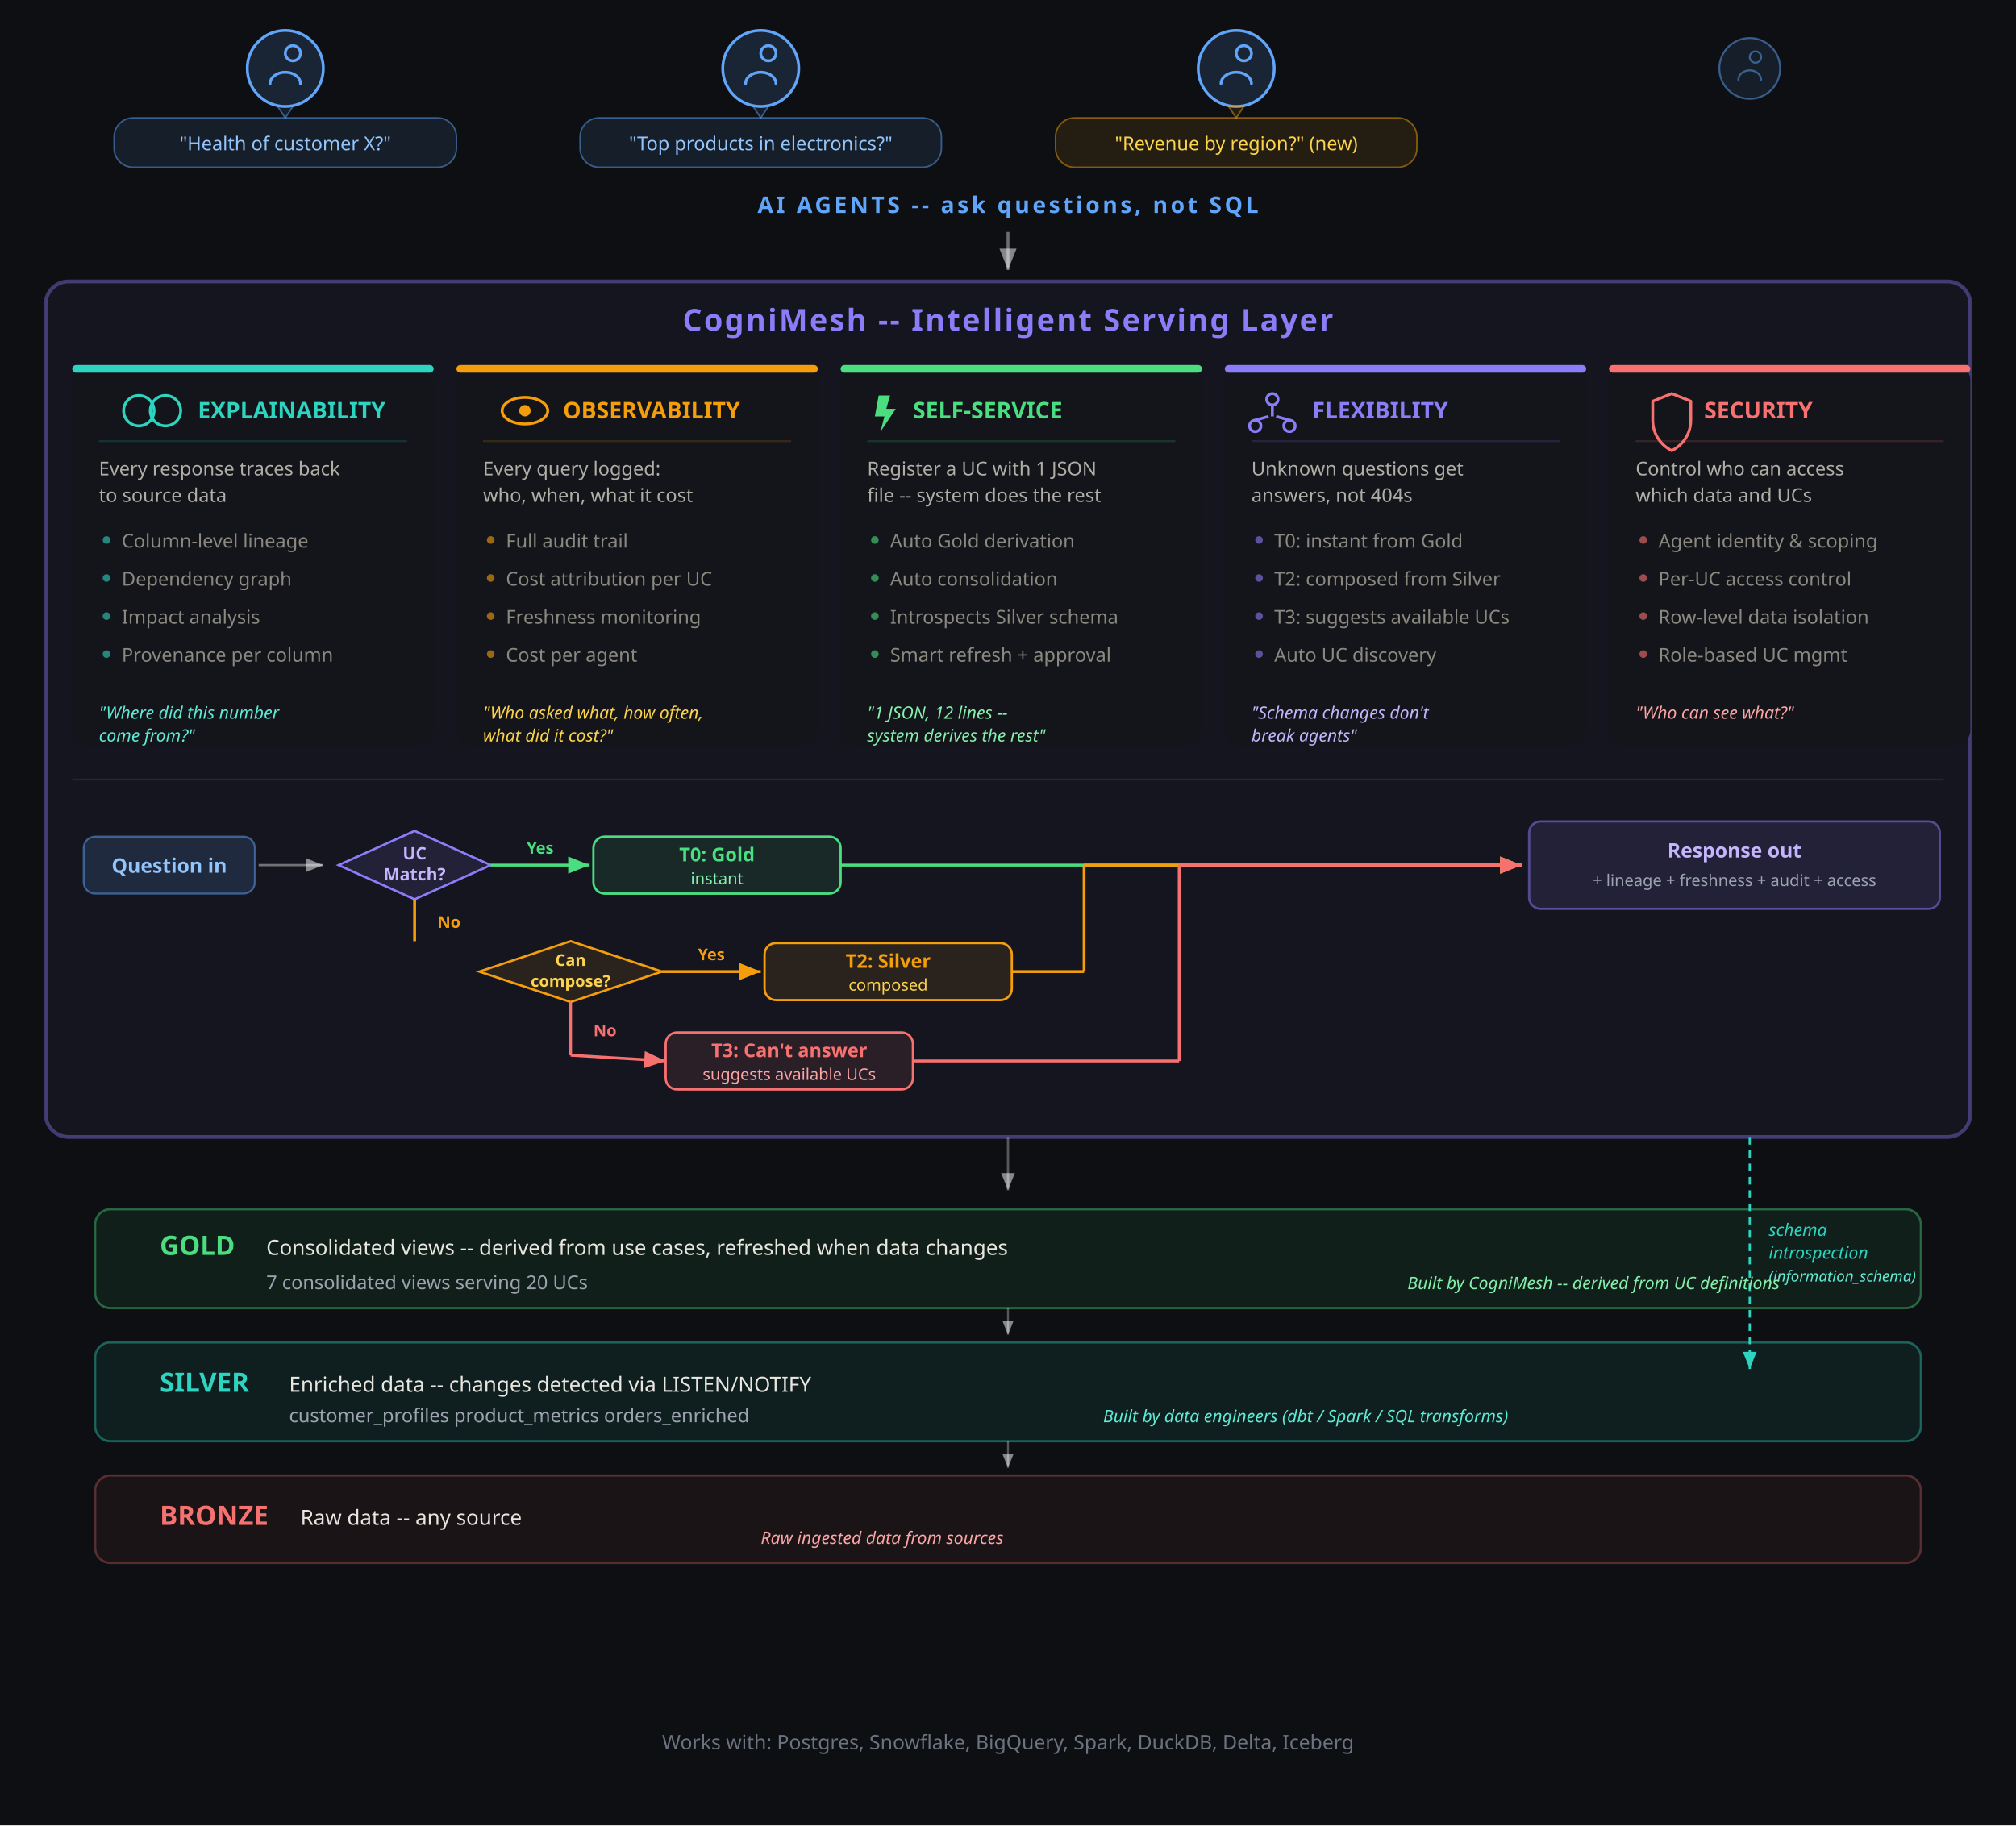
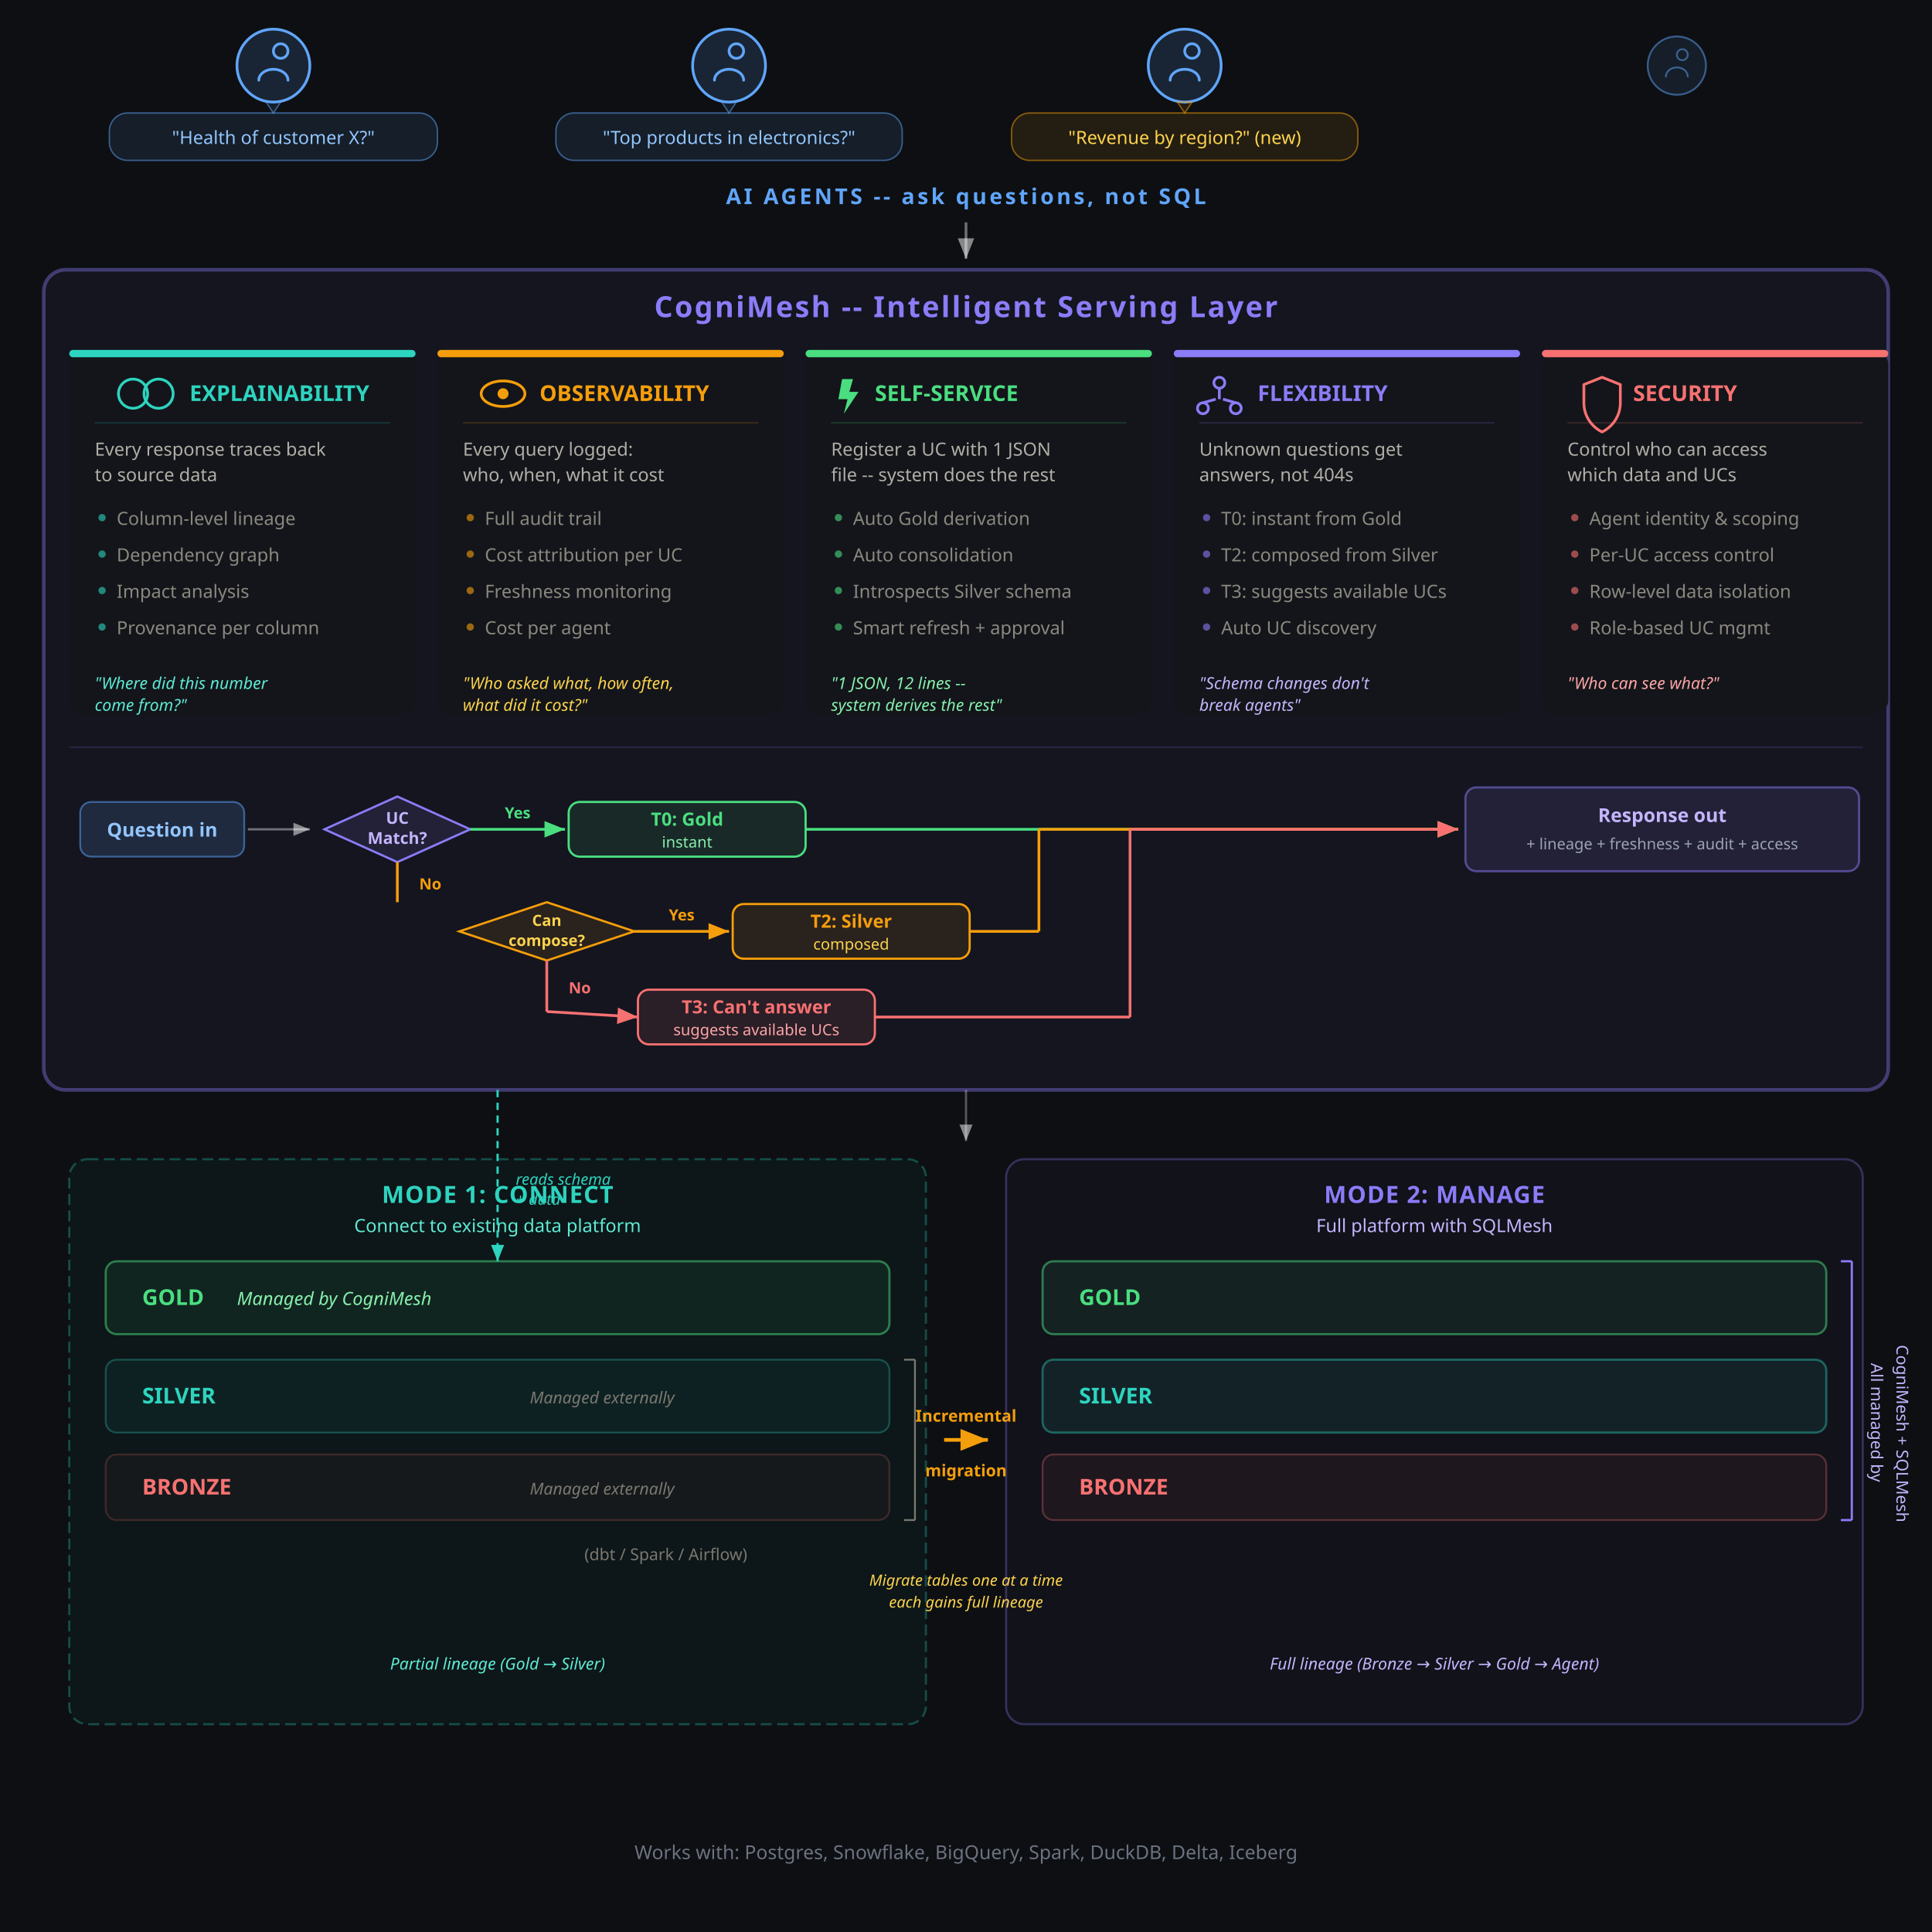
- <svg xmlns="http://www.w3.org/2000/svg" viewBox="0 0 1060 960" width="1060" height="960">
+ <svg xmlns="http://www.w3.org/2000/svg" viewBox="0 0 1060 1060" width="1060" height="1060">
  <defs>
    <marker id="arrow" viewBox="0 0 10 8" refX="10" refY="4" markerWidth="8" markerHeight="6" orient="auto-start-reverse">
      <path d="M0,0 L10,4 L0,8 Z" fill="rgba(255,255,255,0.5)" />
    </marker>
    <marker id="arrowPurple" viewBox="0 0 10 8" refX="10" refY="4" markerWidth="8" markerHeight="6" orient="auto-start-reverse">
      <path d="M0,0 L10,4 L0,8 Z" fill="rgba(139,124,248,0.7)" />
    </marker>
    <marker id="arrowGreen" viewBox="0 0 10 8" refX="10" refY="4" markerWidth="8" markerHeight="6" orient="auto-start-reverse">
      <path d="M0,0 L10,4 L0,8 Z" fill="#4ade80" />
    </marker>
    <marker id="arrowAmber" viewBox="0 0 10 8" refX="10" refY="4" markerWidth="8" markerHeight="6" orient="auto-start-reverse">
      <path d="M0,0 L10,4 L0,8 Z" fill="#f59e0b" />
    </marker>
    <marker id="arrowCoral" viewBox="0 0 10 8" refX="10" refY="4" markerWidth="8" markerHeight="6" orient="auto-start-reverse">
      <path d="M0,0 L10,4 L0,8 Z" fill="#f87171" />
    </marker>
    <marker id="arrowTeal" viewBox="0 0 10 8" refX="10" refY="4" markerWidth="8" markerHeight="6" orient="auto-start-reverse">
      <path d="M0,0 L10,4 L0,8 Z" fill="#2dd4bf" />
    </marker>
  </defs>
-   <rect width="1060" height="960" fill="#0d0f12" />
+   <rect width="1060" height="1060" fill="#0d0f12" />
  <circle cx="150" cy="36" r="20" fill="rgba(96,165,250,0.15)" stroke="#60a5fa" stroke-width="1.5" />
  <path d="M150,28 a4,4 0 1,1 0,0.01 M142,44 a8,6 0 0,1 16,0" fill="none" stroke="#60a5fa" stroke-width="1.5" stroke-linecap="round" />
  <rect x="60" y="62" width="180" height="26" rx="10" fill="rgba(96,165,250,0.1)" stroke="#60a5fa" stroke-width="0.8" stroke-opacity="0.5" />
  <path d="M150,62 l-4,-6 l8,0 Z" fill="rgba(96,165,250,0.1)" stroke="#60a5fa" stroke-width="0.8" stroke-opacity="0.5" />
  <text x="150" y="79" text-anchor="middle" fill="#93c5fd" font-size="10" font-family="system-ui,sans-serif">"Health of customer X?"</text>
  <circle cx="400" cy="36" r="20" fill="rgba(96,165,250,0.15)" stroke="#60a5fa" stroke-width="1.5" />
  <path d="M400,28 a4,4 0 1,1 0,0.01 M392,44 a8,6 0 0,1 16,0" fill="none" stroke="#60a5fa" stroke-width="1.5" stroke-linecap="round" />
  <rect x="305" y="62" width="190" height="26" rx="10" fill="rgba(96,165,250,0.1)" stroke="#60a5fa" stroke-width="0.8" stroke-opacity="0.5" />
  <path d="M400,62 l-4,-6 l8,0 Z" fill="rgba(96,165,250,0.1)" stroke="#60a5fa" stroke-width="0.8" stroke-opacity="0.5" />
  <text x="400" y="79" text-anchor="middle" fill="#93c5fd" font-size="10" font-family="system-ui,sans-serif">"Top products in electronics?"</text>
  <circle cx="650" cy="36" r="20" fill="rgba(96,165,250,0.15)" stroke="#60a5fa" stroke-width="1.5" />
  <path d="M650,28 a4,4 0 1,1 0,0.01 M642,44 a8,6 0 0,1 16,0" fill="none" stroke="#60a5fa" stroke-width="1.5" stroke-linecap="round" />
  <rect x="555" y="62" width="190" height="26" rx="10" fill="rgba(245,158,11,0.1)" stroke="#f59e0b" stroke-width="0.8" stroke-opacity="0.5" />
  <path d="M650,62 l-4,-6 l8,0 Z" fill="rgba(245,158,11,0.1)" stroke="#f59e0b" stroke-width="0.8" stroke-opacity="0.5" />
  <text x="650" y="79" text-anchor="middle" fill="#fcd34d" font-size="10" font-family="system-ui,sans-serif">"Revenue by region?" (new)</text>
  <circle cx="920" cy="36" r="16" fill="rgba(96,165,250,0.1)" stroke="#60a5fa" stroke-width="1" stroke-opacity="0.5" />
  <path d="M920,30 a3,3 0 1,1 0,0.01 M914,42 a6,5 0 0,1 12,0" fill="none" stroke="#60a5fa" stroke-width="1" stroke-opacity="0.5" stroke-linecap="round" />
  <text x="530" y="112" text-anchor="middle" fill="#60a5fa" font-size="12" font-weight="bold" font-family="system-ui,sans-serif" letter-spacing="1.5">AI AGENTS -- ask questions, not SQL</text>
  <line x1="530" y1="122" x2="530" y2="142" stroke="rgba(255,255,255,0.4)" stroke-width="1.5" marker-end="url(#arrow)" />
  <rect x="24" y="148" width="1012" height="450" rx="12" fill="rgba(139,124,248,0.06)" stroke="#8b7cf8" stroke-width="2" stroke-opacity="0.4" />
  <text x="530" y="174" text-anchor="middle" fill="#8b7cf8" font-size="16" font-weight="bold" font-family="system-ui,sans-serif" letter-spacing="1">CogniMesh -- Intelligent Serving Layer</text>
  <rect x="38" y="192" width="190" height="200" rx="8" fill="#13151a" />
  <rect x="38" y="192" width="190" height="4" rx="2" fill="#2dd4bf" />
  <circle cx="73" cy="216" r="8" fill="none" stroke="#2dd4bf" stroke-width="1.5" />
  <circle cx="87" cy="216" r="8" fill="none" stroke="#2dd4bf" stroke-width="1.5" />
  <text x="104" y="220" fill="#2dd4bf" font-size="12" font-weight="bold" font-family="system-ui,sans-serif">EXPLAINABILITY</text>
  <line x1="52" y1="232" x2="214" y2="232" stroke="rgba(45,212,191,0.15)" stroke-width="1" />
  <text x="52" y="250" fill="#b0aea6" font-size="10" font-family="system-ui,sans-serif">Every response traces back</text>
  <text x="52" y="264" fill="#b0aea6" font-size="10" font-family="system-ui,sans-serif">to source data</text>
  <circle cx="56" cy="284" r="2" fill="#2dd4bf" fill-opacity="0.6" />
  <text x="64" y="288" fill="#8a887f" font-size="10" font-family="system-ui,sans-serif">Column-level lineage</text>
  <circle cx="56" cy="304" r="2" fill="#2dd4bf" fill-opacity="0.6" />
  <text x="64" y="308" fill="#8a887f" font-size="10" font-family="system-ui,sans-serif">Dependency graph</text>
  <circle cx="56" cy="324" r="2" fill="#2dd4bf" fill-opacity="0.6" />
  <text x="64" y="328" fill="#8a887f" font-size="10" font-family="system-ui,sans-serif">Impact analysis</text>
  <circle cx="56" cy="344" r="2" fill="#2dd4bf" fill-opacity="0.6" />
  <text x="64" y="348" fill="#8a887f" font-size="10" font-family="system-ui,sans-serif">Provenance per column</text>
  <text x="52" y="378" fill="#5eead4" font-size="9" font-family="system-ui,sans-serif" font-style="italic">"Where did this number</text>
  <text x="52" y="390" fill="#5eead4" font-size="9" font-family="system-ui,sans-serif" font-style="italic"> come from?"</text>
  <rect x="240" y="192" width="190" height="200" rx="8" fill="#13151a" />
  <rect x="240" y="192" width="190" height="4" rx="2" fill="#f59e0b" />
  <ellipse cx="276" cy="216" rx="12" ry="7" fill="none" stroke="#f59e0b" stroke-width="1.5" />
  <circle cx="276" cy="216" r="3" fill="#f59e0b" />
  <text x="296" y="220" fill="#f59e0b" font-size="12" font-weight="bold" font-family="system-ui,sans-serif">OBSERVABILITY</text>
  <line x1="254" y1="232" x2="416" y2="232" stroke="rgba(245,158,11,0.15)" stroke-width="1" />
  <text x="254" y="250" fill="#b0aea6" font-size="10" font-family="system-ui,sans-serif">Every query logged:</text>
  <text x="254" y="264" fill="#b0aea6" font-size="10" font-family="system-ui,sans-serif">who, when, what it cost</text>
  <circle cx="258" cy="284" r="2" fill="#f59e0b" fill-opacity="0.6" />
  <text x="266" y="288" fill="#8a887f" font-size="10" font-family="system-ui,sans-serif">Full audit trail</text>
  <circle cx="258" cy="304" r="2" fill="#f59e0b" fill-opacity="0.6" />
  <text x="266" y="308" fill="#8a887f" font-size="10" font-family="system-ui,sans-serif">Cost attribution per UC</text>
  <circle cx="258" cy="324" r="2" fill="#f59e0b" fill-opacity="0.6" />
  <text x="266" y="328" fill="#8a887f" font-size="10" font-family="system-ui,sans-serif">Freshness monitoring</text>
  <circle cx="258" cy="344" r="2" fill="#f59e0b" fill-opacity="0.6" />
  <text x="266" y="348" fill="#8a887f" font-size="10" font-family="system-ui,sans-serif">Cost per agent</text>
  <text x="254" y="378" fill="#fcd34d" font-size="9" font-family="system-ui,sans-serif" font-style="italic">"Who asked what, how often,</text>
  <text x="254" y="390" fill="#fcd34d" font-size="9" font-family="system-ui,sans-serif" font-style="italic"> what did it cost?"</text>
  <rect x="442" y="192" width="190" height="200" rx="8" fill="#13151a" />
  <rect x="442" y="192" width="190" height="4" rx="2" fill="#4ade80" />
  <path d="M462,208 l6,0 l-2,7 l5,0 l-8,12 l2,-8 l-5,0 Z" fill="#4ade80" />
  <text x="480" y="220" fill="#4ade80" font-size="12" font-weight="bold" font-family="system-ui,sans-serif">SELF-SERVICE</text>
  <line x1="456" y1="232" x2="618" y2="232" stroke="rgba(74,222,128,0.15)" stroke-width="1" />
  <text x="456" y="250" fill="#b0aea6" font-size="10" font-family="system-ui,sans-serif">Register a UC with 1 JSON</text>
  <text x="456" y="264" fill="#b0aea6" font-size="10" font-family="system-ui,sans-serif">file -- system does the rest</text>
  <circle cx="460" cy="284" r="2" fill="#4ade80" fill-opacity="0.6" />
  <text x="468" y="288" fill="#8a887f" font-size="10" font-family="system-ui,sans-serif">Auto Gold derivation</text>
  <circle cx="460" cy="304" r="2" fill="#4ade80" fill-opacity="0.6" />
  <text x="468" y="308" fill="#8a887f" font-size="10" font-family="system-ui,sans-serif">Auto consolidation</text>
  <circle cx="460" cy="324" r="2" fill="#4ade80" fill-opacity="0.6" />
  <text x="468" y="328" fill="#8a887f" font-size="10" font-family="system-ui,sans-serif">Introspects Silver schema</text>
  <circle cx="460" cy="344" r="2" fill="#4ade80" fill-opacity="0.6" />
  <text x="468" y="348" fill="#8a887f" font-size="10" font-family="system-ui,sans-serif">Smart refresh + approval</text>
  <text x="456" y="378" fill="#86efac" font-size="9" font-family="system-ui,sans-serif" font-style="italic">"1 JSON, 12 lines --</text>
  <text x="456" y="390" fill="#86efac" font-size="9" font-family="system-ui,sans-serif" font-style="italic"> system derives the rest"</text>
  <rect x="644" y="192" width="190" height="200" rx="8" fill="#13151a" />
  <rect x="644" y="192" width="190" height="4" rx="2" fill="#8b7cf8" />
  <circle cx="669" cy="210" r="3" fill="none" stroke="#8b7cf8" stroke-width="1.5" />
  <line x1="669" y1="213" x2="669" y2="219" stroke="#8b7cf8" stroke-width="1.5" />
  <circle cx="660" cy="224" r="3" fill="none" stroke="#8b7cf8" stroke-width="1.5" />
  <circle cx="678" cy="224" r="3" fill="none" stroke="#8b7cf8" stroke-width="1.5" />
  <line x1="667" y1="219" x2="660" y2="221" stroke="#8b7cf8" stroke-width="1.5" />
  <line x1="671" y1="219" x2="678" y2="221" stroke="#8b7cf8" stroke-width="1.5" />
  <text x="690" y="220" fill="#8b7cf8" font-size="12" font-weight="bold" font-family="system-ui,sans-serif">FLEXIBILITY</text>
  <line x1="658" y1="232" x2="820" y2="232" stroke="rgba(139,124,248,0.15)" stroke-width="1" />
  <text x="658" y="250" fill="#b0aea6" font-size="10" font-family="system-ui,sans-serif">Unknown questions get</text>
  <text x="658" y="264" fill="#b0aea6" font-size="10" font-family="system-ui,sans-serif">answers, not 404s</text>
  <circle cx="662" cy="284" r="2" fill="#8b7cf8" fill-opacity="0.6" />
  <text x="670" y="288" fill="#8a887f" font-size="10" font-family="system-ui,sans-serif">T0: instant from Gold</text>
  <circle cx="662" cy="304" r="2" fill="#8b7cf8" fill-opacity="0.6" />
  <text x="670" y="308" fill="#8a887f" font-size="10" font-family="system-ui,sans-serif">T2: composed from Silver</text>
  <circle cx="662" cy="324" r="2" fill="#8b7cf8" fill-opacity="0.6" />
  <text x="670" y="328" fill="#8a887f" font-size="10" font-family="system-ui,sans-serif">T3: suggests available UCs</text>
  <circle cx="662" cy="344" r="2" fill="#8b7cf8" fill-opacity="0.6" />
  <text x="670" y="348" fill="#8a887f" font-size="10" font-family="system-ui,sans-serif">Auto UC discovery</text>
  <text x="658" y="378" fill="#c4b5fd" font-size="9" font-family="system-ui,sans-serif" font-style="italic">"Schema changes don't</text>
  <text x="658" y="390" fill="#c4b5fd" font-size="9" font-family="system-ui,sans-serif" font-style="italic"> break agents"</text>
  <rect x="846" y="192" width="190" height="200" rx="8" fill="#13151a" />
  <rect x="846" y="192" width="190" height="4" rx="2" fill="#f87171" />
  <path d="M879,207 l-10,4 v10 c0,7 4,13 10,16 c6,-3 10,-9 10,-16 v-10 Z" fill="none" stroke="#f87171" stroke-width="1.5" stroke-linejoin="round" />
  <text x="896" y="220" fill="#f87171" font-size="12" font-weight="bold" font-family="system-ui,sans-serif">SECURITY</text>
  <line x1="860" y1="232" x2="1022" y2="232" stroke="rgba(248,113,113,0.15)" stroke-width="1" />
  <text x="860" y="250" fill="#b0aea6" font-size="10" font-family="system-ui,sans-serif">Control who can access</text>
  <text x="860" y="264" fill="#b0aea6" font-size="10" font-family="system-ui,sans-serif">which data and UCs</text>
  <circle cx="864" cy="284" r="2" fill="#f87171" fill-opacity="0.6" />
  <text x="872" y="288" fill="#8a887f" font-size="10" font-family="system-ui,sans-serif">Agent identity &amp; scoping</text>
  <circle cx="864" cy="304" r="2" fill="#f87171" fill-opacity="0.6" />
  <text x="872" y="308" fill="#8a887f" font-size="10" font-family="system-ui,sans-serif">Per-UC access control</text>
  <circle cx="864" cy="324" r="2" fill="#f87171" fill-opacity="0.6" />
  <text x="872" y="328" fill="#8a887f" font-size="10" font-family="system-ui,sans-serif">Row-level data isolation</text>
  <circle cx="864" cy="344" r="2" fill="#f87171" fill-opacity="0.6" />
  <text x="872" y="348" fill="#8a887f" font-size="10" font-family="system-ui,sans-serif">Role-based UC mgmt</text>
  <text x="860" y="378" fill="#fca5a5" font-size="9" font-family="system-ui,sans-serif" font-style="italic">"Who can see what?"</text>
  <line x1="38" y1="410" x2="1022" y2="410" stroke="rgba(139,124,248,0.15)" stroke-width="1" />
  <rect x="44" y="440" width="90" height="30" rx="6" fill="rgba(96,165,250,0.15)" stroke="#60a5fa" stroke-width="1" stroke-opacity="0.5" />
  <text x="89" y="459" text-anchor="middle" fill="#93c5fd" font-size="10.5" font-weight="bold" font-family="system-ui,sans-serif">Question in</text>
  <line x1="136" y1="455" x2="170" y2="455" stroke="rgba(255,255,255,0.4)" stroke-width="1.2" marker-end="url(#arrow)" />
  <polygon points="218,437 258,455 218,473 178,455" fill="rgba(139,124,248,0.12)" stroke="#8b7cf8" stroke-width="1.2" />
  <text x="218" y="452" text-anchor="middle" fill="#c4b5fd" font-size="9" font-weight="bold" font-family="system-ui,sans-serif">UC</text>
  <text x="218" y="463" text-anchor="middle" fill="#c4b5fd" font-size="9" font-weight="bold" font-family="system-ui,sans-serif">Match?</text>
  <line x1="258" y1="455" x2="310" y2="455" stroke="#4ade80" stroke-width="1.5" marker-end="url(#arrowGreen)" />
  <text x="284" y="449" text-anchor="middle" fill="#4ade80" font-size="8.5" font-weight="bold" font-family="system-ui,sans-serif">Yes</text>
  <rect x="312" y="440" width="130" height="30" rx="6" fill="rgba(74,222,128,0.1)" stroke="#4ade80" stroke-width="1.2" />
  <text x="377" y="453" text-anchor="middle" fill="#4ade80" font-size="10" font-weight="bold" font-family="system-ui,sans-serif">T0: Gold</text>
  <text x="377" y="465" text-anchor="middle" fill="#86efac" font-size="8.5" font-family="system-ui,sans-serif">instant</text>
  <line x1="442" y1="455" x2="800" y2="455" stroke="#4ade80" stroke-width="1.5" marker-end="url(#arrowGreen)" />
  <line x1="218" y1="473" x2="218" y2="495" stroke="#f59e0b" stroke-width="1.5" />
  <text x="230" y="488" fill="#f59e0b" font-size="8.5" font-weight="bold" font-family="system-ui,sans-serif">No</text>
  <polygon points="300,495 348,511 300,527 252,511" fill="rgba(245,158,11,0.1)" stroke="#f59e0b" stroke-width="1.2" />
  <text x="300" y="508" text-anchor="middle" fill="#fcd34d" font-size="8.5" font-weight="bold" font-family="system-ui,sans-serif">Can</text>
  <text x="300" y="519" text-anchor="middle" fill="#fcd34d" font-size="8.5" font-weight="bold" font-family="system-ui,sans-serif">compose?</text>
  <line x1="348" y1="511" x2="400" y2="511" stroke="#f59e0b" stroke-width="1.5" marker-end="url(#arrowAmber)" />
  <text x="374" y="505" text-anchor="middle" fill="#f59e0b" font-size="8.5" font-weight="bold" font-family="system-ui,sans-serif">Yes</text>
  <rect x="402" y="496" width="130" height="30" rx="6" fill="rgba(245,158,11,0.1)" stroke="#f59e0b" stroke-width="1.2" />
  <text x="467" y="509" text-anchor="middle" fill="#f59e0b" font-size="10" font-weight="bold" font-family="system-ui,sans-serif">T2: Silver</text>
  <text x="467" y="521" text-anchor="middle" fill="#fcd34d" font-size="8.5" font-family="system-ui,sans-serif">composed</text>
  <line x1="532" y1="511" x2="570" y2="511" stroke="#f59e0b" stroke-width="1.5" />
  <line x1="570" y1="511" x2="570" y2="455" stroke="#f59e0b" stroke-width="1.5" />
  <line x1="570" y1="455" x2="800" y2="455" stroke="#f59e0b" stroke-width="1.5" marker-end="url(#arrowAmber)" />
  <line x1="300" y1="527" x2="300" y2="555" stroke="#f87171" stroke-width="1.5" />
  <text x="312" y="545" fill="#f87171" font-size="8.5" font-weight="bold" font-family="system-ui,sans-serif">No</text>
  <rect x="350" y="543" width="130" height="30" rx="6" fill="rgba(248,113,113,0.1)" stroke="#f87171" stroke-width="1.2" />
  <text x="415" y="556" text-anchor="middle" fill="#f87171" font-size="10" font-weight="bold" font-family="system-ui,sans-serif">T3: Can't answer</text>
  <text x="415" y="568" text-anchor="middle" fill="#fca5a5" font-size="8.5" font-family="system-ui,sans-serif">suggests available UCs</text>
  <line x1="300" y1="555" x2="350" y2="558" stroke="#f87171" stroke-width="1.5" marker-end="url(#arrowCoral)" />
  <line x1="480" y1="558" x2="620" y2="558" stroke="#f87171" stroke-width="1.5" />
  <line x1="620" y1="558" x2="620" y2="455" stroke="#f87171" stroke-width="1.5" />
  <line x1="620" y1="455" x2="800" y2="455" stroke="#f87171" stroke-width="1.5" marker-end="url(#arrowCoral)" />
  <rect x="804" y="432" width="216" height="46" rx="6" fill="rgba(139,124,248,0.12)" stroke="#8b7cf8" stroke-width="1.2" stroke-opacity="0.5" />
  <text x="912" y="451" text-anchor="middle" fill="#c4b5fd" font-size="10.5" font-weight="bold" font-family="system-ui,sans-serif">Response out</text>
  <text x="912" y="466" text-anchor="middle" fill="#9ca3af" font-size="8.5" font-family="system-ui,sans-serif">+ lineage + freshness + audit + access</text>
  <line x1="530" y1="598" x2="530" y2="626" stroke="rgba(255,255,255,0.3)" stroke-width="1.2" marker-end="url(#arrow)" />
-   <rect x="50" y="636" width="960" height="52" rx="8" fill="rgba(74,222,128,0.08)" stroke="#4ade80" stroke-width="1.2" stroke-opacity="0.4" />
-   <text x="84" y="660" fill="#4ade80" font-size="14" font-weight="bold" font-family="system-ui,sans-serif">GOLD</text>
-   <text x="140" y="660" fill="#e8e6df" font-size="11" font-family="system-ui,sans-serif">Consolidated views -- derived from use cases, refreshed when data changes</text>
-   <text x="140" y="678" fill="#9ca3af" font-size="10" font-family="system-ui,sans-serif">7 consolidated views serving 20 UCs</text>
-   <line x1="530" y1="688" x2="530" y2="702" stroke="rgba(255,255,255,0.3)" stroke-width="1" marker-end="url(#arrow)" />
-   <rect x="50" y="706" width="960" height="52" rx="8" fill="rgba(45,212,191,0.08)" stroke="#2dd4bf" stroke-width="1.2" stroke-opacity="0.4" />
-   <text x="84" y="732" fill="#2dd4bf" font-size="14" font-weight="bold" font-family="system-ui,sans-serif">SILVER</text>
-   <text x="152" y="732" fill="#e8e6df" font-size="11" font-family="system-ui,sans-serif">Enriched data -- changes detected via LISTEN/NOTIFY</text>
-   <text x="152" y="748" fill="#9ca3af" font-size="10" font-family="system-ui,sans-serif">customer_profiles  product_metrics  orders_enriched</text>
-   <line x1="530" y1="758" x2="530" y2="772" stroke="rgba(255,255,255,0.3)" stroke-width="1" marker-end="url(#arrow)" />
-   <rect x="50" y="776" width="960" height="46" rx="8" fill="rgba(248,113,113,0.06)" stroke="#f87171" stroke-width="1.2" stroke-opacity="0.3" />
-   <text x="84" y="802" fill="#f87171" font-size="14" font-weight="bold" font-family="system-ui,sans-serif">BRONZE</text>
-   <text x="158" y="802" fill="#e8e6df" font-size="11" font-family="system-ui,sans-serif">Raw data -- any source</text>
-   <line x1="920" y1="598" x2="920" y2="720" stroke="#2dd4bf" stroke-width="1.2" stroke-dasharray="4,3" marker-end="url(#arrowTeal)" />
-   <text x="930" y="650" fill="#2dd4bf" font-size="9" font-family="system-ui,sans-serif" font-style="italic">schema</text>
-   <text x="930" y="662" fill="#2dd4bf" font-size="9" font-family="system-ui,sans-serif" font-style="italic">introspection</text>
-   <text x="930" y="674" fill="#5eead4" font-size="8" font-family="system-ui,sans-serif" font-style="italic">(information_schema)</text>
-   <text x="740" y="678" fill="#86efac" font-size="9" font-family="system-ui,sans-serif" font-style="italic">Built by CogniMesh -- derived from UC definitions</text>
-   <text x="580" y="748" fill="#5eead4" font-size="9" font-family="system-ui,sans-serif" font-style="italic">Built by data engineers (dbt / Spark / SQL transforms)</text>
-   <text x="400" y="812" fill="#fca5a5" font-size="9" font-family="system-ui,sans-serif" font-style="italic">Raw ingested data from sources</text>
-   <text x="530" y="920" text-anchor="middle" fill="#6b7280" font-size="10.5" font-family="system-ui,sans-serif">Works with: Postgres, Snowflake, BigQuery, Spark, DuckDB, Delta, Iceberg</text>
+   <rect x="38" y="636" width="470" height="310" rx="10" fill="rgba(45,212,191,0.04)" stroke="#2dd4bf" stroke-width="1.2" stroke-opacity="0.3" stroke-dasharray="6,3" />
+   <text x="273" y="660" text-anchor="middle" fill="#2dd4bf" font-size="13" font-weight="bold" font-family="system-ui,sans-serif" letter-spacing="0.5">MODE 1: CONNECT</text>
+   <text x="273" y="676" text-anchor="middle" fill="#5eead4" font-size="10" font-family="system-ui,sans-serif">Connect to existing data platform</text>
+   <rect x="58" y="692" width="430" height="40" rx="6" fill="rgba(74,222,128,0.08)" stroke="#4ade80" stroke-width="1.2" stroke-opacity="0.5" />
+   <text x="78" y="716" fill="#4ade80" font-size="12" font-weight="bold" font-family="system-ui,sans-serif">GOLD</text>
+   <text x="130" y="716" fill="#86efac" font-size="10" font-family="system-ui,sans-serif" font-style="italic">Managed by CogniMesh</text>
+   <line x1="273" y1="598" x2="273" y2="692" stroke="#2dd4bf" stroke-width="1.2" stroke-dasharray="4,3" marker-end="url(#arrowTeal)" />
+   <text x="283" y="650" fill="#2dd4bf" font-size="8.5" font-family="system-ui,sans-serif" font-style="italic">reads schema</text>
+   <text x="283" y="661" fill="#2dd4bf" font-size="8.5" font-family="system-ui,sans-serif" font-style="italic">+ data</text>
+   <rect x="58" y="746" width="430" height="40" rx="6" fill="rgba(45,212,191,0.06)" stroke="#2dd4bf" stroke-width="1" stroke-opacity="0.3" />
+   <text x="78" y="770" fill="#2dd4bf" font-size="12" font-weight="bold" font-family="system-ui,sans-serif">SILVER</text>
+   <text x="370" y="770" text-anchor="end" fill="#7a7870" font-size="9" font-family="system-ui,sans-serif" font-style="italic">Managed externally</text>
+   <rect x="58" y="798" width="430" height="36" rx="6" fill="rgba(248,113,113,0.04)" stroke="#f87171" stroke-width="1" stroke-opacity="0.2" />
+   <text x="78" y="820" fill="#f87171" font-size="12" font-weight="bold" font-family="system-ui,sans-serif">BRONZE</text>
+   <text x="370" y="820" text-anchor="end" fill="#7a7870" font-size="9" font-family="system-ui,sans-serif" font-style="italic">Managed externally</text>
+   <text x="410" y="856" text-anchor="end" fill="#7a7870" font-size="9" font-family="system-ui,sans-serif">(dbt / Spark / Airflow)</text>
+   <line x1="496" y1="746" x2="502" y2="746" stroke="#7a7870" stroke-width="1" />
+   <line x1="502" y1="746" x2="502" y2="834" stroke="#7a7870" stroke-width="1" />
+   <line x1="496" y1="834" x2="502" y2="834" stroke="#7a7870" stroke-width="1" />
+   <text x="273" y="916" text-anchor="middle" fill="#5eead4" font-size="9" font-family="system-ui,sans-serif" font-style="italic">Partial lineage (Gold → Silver)</text>
+   <rect x="552" y="636" width="470" height="310" rx="10" fill="rgba(139,124,248,0.04)" stroke="#8b7cf8" stroke-width="1.2" stroke-opacity="0.3" />
+   <text x="787" y="660" text-anchor="middle" fill="#8b7cf8" font-size="13" font-weight="bold" font-family="system-ui,sans-serif" letter-spacing="0.5">MODE 2: MANAGE</text>
+   <text x="787" y="676" text-anchor="middle" fill="#c4b5fd" font-size="10" font-family="system-ui,sans-serif">Full platform with SQLMesh</text>
+   <rect x="572" y="692" width="430" height="40" rx="6" fill="rgba(74,222,128,0.08)" stroke="#4ade80" stroke-width="1.2" stroke-opacity="0.5" />
+   <text x="592" y="716" fill="#4ade80" font-size="12" font-weight="bold" font-family="system-ui,sans-serif">GOLD</text>
+   <rect x="572" y="746" width="430" height="40" rx="6" fill="rgba(45,212,191,0.08)" stroke="#2dd4bf" stroke-width="1.2" stroke-opacity="0.4" />
+   <text x="592" y="770" fill="#2dd4bf" font-size="12" font-weight="bold" font-family="system-ui,sans-serif">SILVER</text>
+   <rect x="572" y="798" width="430" height="36" rx="6" fill="rgba(248,113,113,0.06)" stroke="#f87171" stroke-width="1" stroke-opacity="0.3" />
+   <text x="592" y="820" fill="#f87171" font-size="12" font-weight="bold" font-family="system-ui,sans-serif">BRONZE</text>
+   <line x1="1010" y1="692" x2="1016" y2="692" stroke="#8b7cf8" stroke-width="1.2" />
+   <line x1="1016" y1="692" x2="1016" y2="834" stroke="#8b7cf8" stroke-width="1.2" />
+   <line x1="1010" y1="834" x2="1016" y2="834" stroke="#8b7cf8" stroke-width="1.2" />
+   <text x="1030" y="754" fill="#c4b5fd" font-size="9" font-family="system-ui,sans-serif" writing-mode="tb" text-anchor="middle">All managed by</text>
+   <text x="1044" y="744" fill="#c4b5fd" font-size="9" font-family="system-ui,sans-serif" writing-mode="tb" text-anchor="middle">CogniMesh + SQLMesh</text>
+   <text x="787" y="916" text-anchor="middle" fill="#c4b5fd" font-size="9" font-family="system-ui,sans-serif" font-style="italic">Full lineage (Bronze → Silver → Gold → Agent)</text>
+   <line x1="518" y1="790" x2="542" y2="790" stroke="#f59e0b" stroke-width="2" marker-end="url(#arrowAmber)" />
+   <text x="530" y="780" text-anchor="middle" fill="#f59e0b" font-size="9" font-weight="bold" font-family="system-ui,sans-serif">Incremental</text>
+   <text x="530" y="810" text-anchor="middle" fill="#f59e0b" font-size="9" font-weight="bold" font-family="system-ui,sans-serif">migration</text>
+   <text x="530" y="870" text-anchor="middle" fill="#fcd34d" font-size="8.5" font-family="system-ui,sans-serif" font-style="italic">Migrate tables one at a time</text>
+   <text x="530" y="882" text-anchor="middle" fill="#fcd34d" font-size="8.5" font-family="system-ui,sans-serif" font-style="italic">each gains full lineage</text>
+   <text x="530" y="1020" text-anchor="middle" fill="#6b7280" font-size="10.5" font-family="system-ui,sans-serif">Works with: Postgres, Snowflake, BigQuery, Spark, DuckDB, Delta, Iceberg</text>
</svg>
